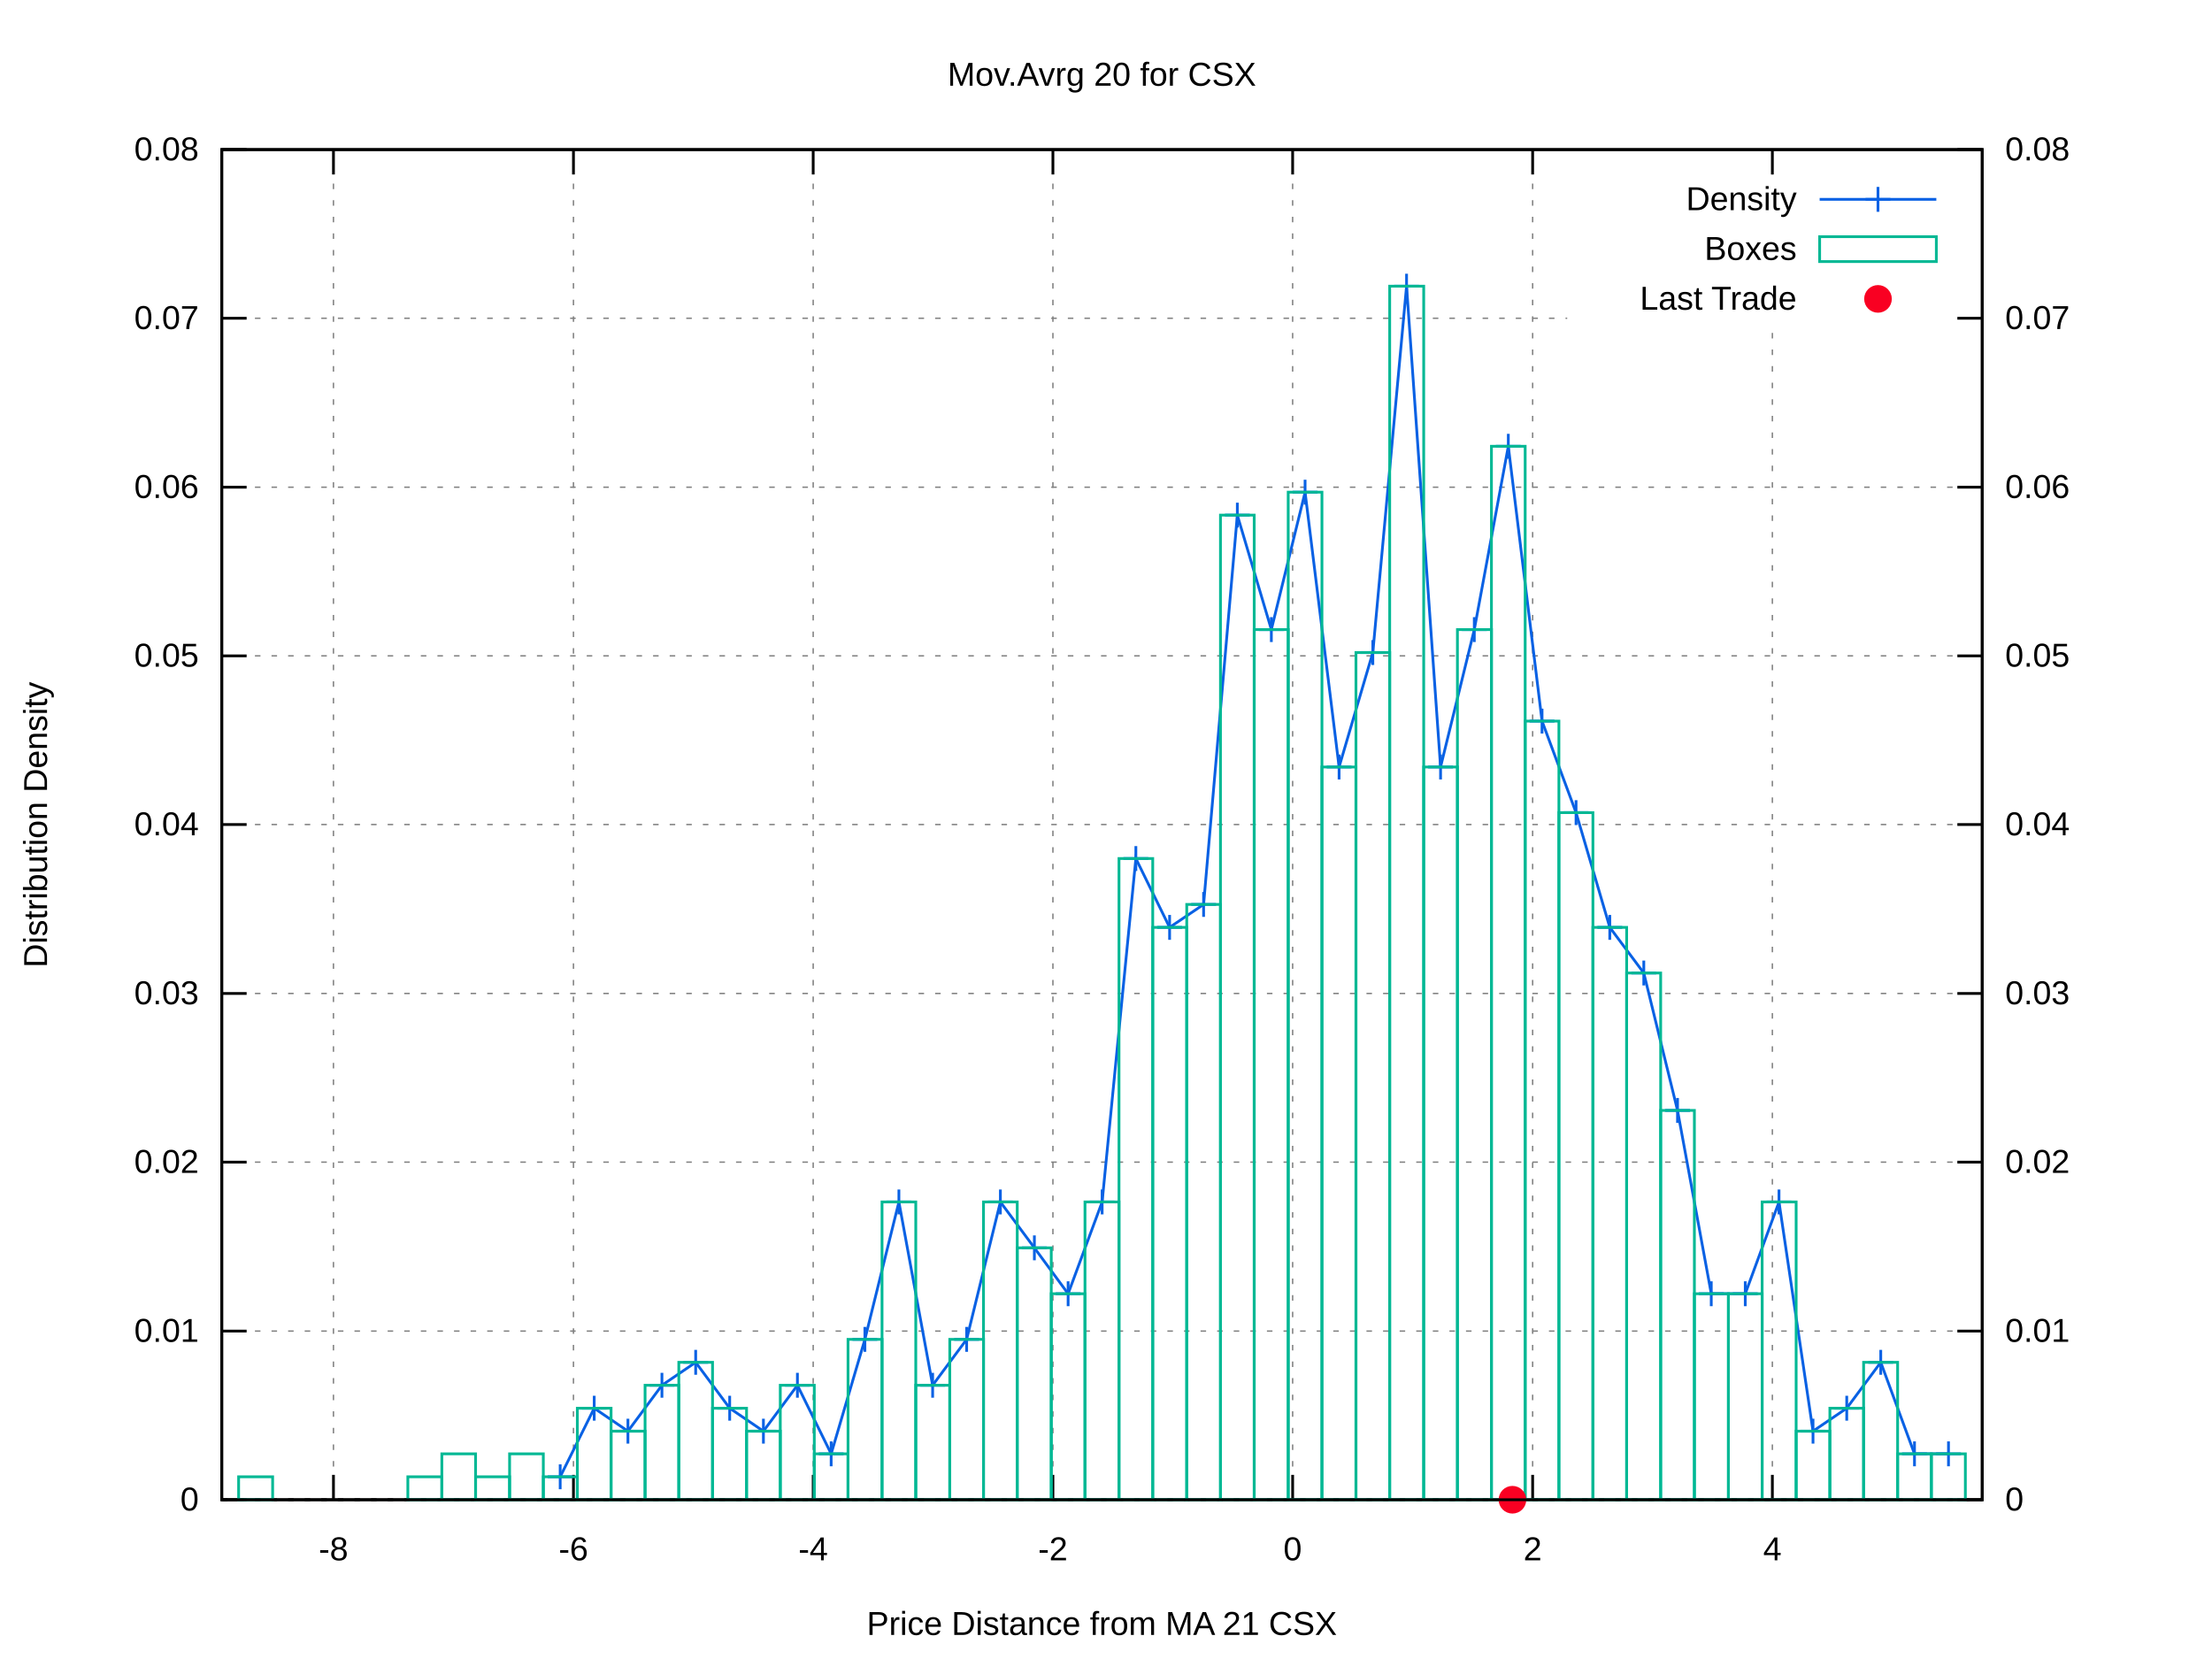
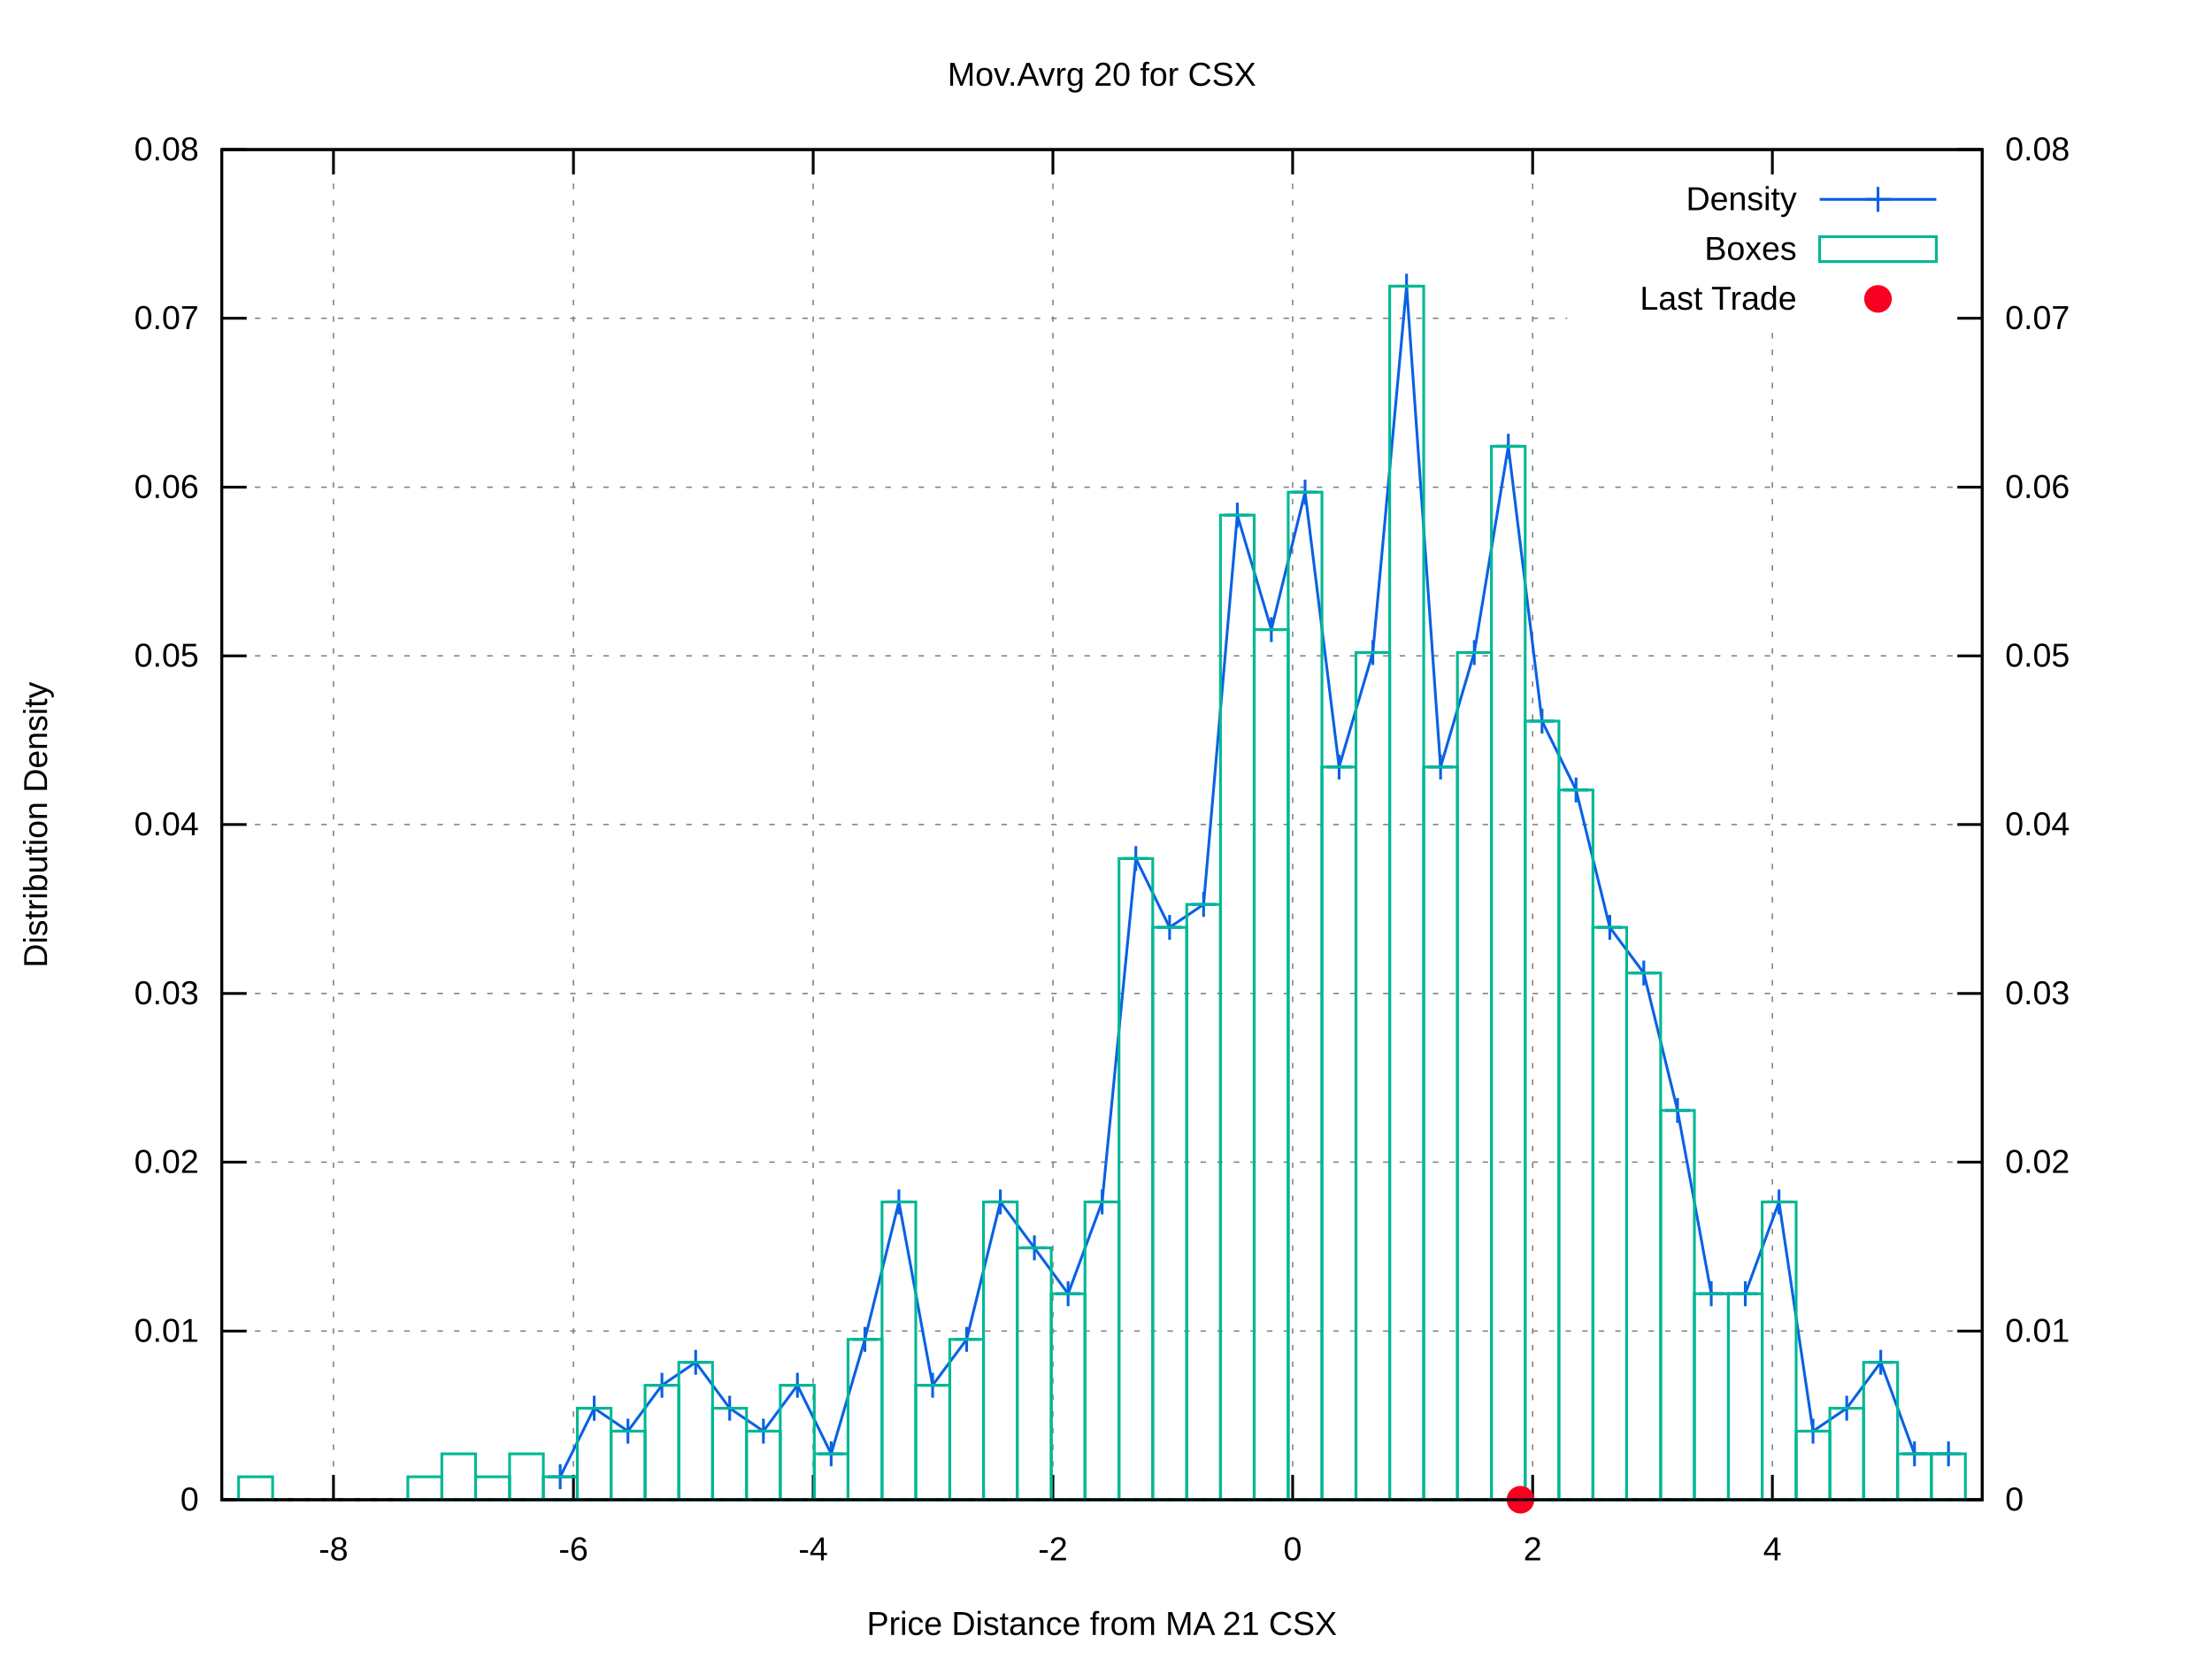
<svg xmlns="http://www.w3.org/2000/svg" xmlns:xlink="http://www.w3.org/1999/xlink" viewBox="0 0 800 600">
  <g id="gnuplot_canvas">
    <rect x="0" y="0" width="800" height="600" fill="#ffffff" />
    <defs>
      <circle id="gpDot" r="0.5" stroke-width="0.5" />
      <path id="gpPt0" stroke-width="0.222" stroke="currentColor" d="M-1,0 h2 M0,-1 v2" />
      <path id="gpPt1" stroke-width="0.222" stroke="currentColor" d="M-1,-1 L1,1 M1,-1 L-1,1" />
      <path id="gpPt2" stroke-width="0.222" stroke="currentColor" d="M-1,0 L1,0 M0,-1 L0,1 M-1,-1 L1,1 M-1,1 L1,-1" />
      <rect id="gpPt3" stroke-width="0.222" stroke="currentColor" x="-1" y="-1" width="2" height="2" />
      <rect id="gpPt4" stroke-width="0.222" stroke="currentColor" fill="currentColor" x="-1" y="-1" width="2" height="2" />
      <circle id="gpPt5" stroke-width="0.222" stroke="currentColor" cx="0" cy="0" r="1" />
      <use xlink:href="#gpPt5" id="gpPt6" fill="currentColor" stroke="none" />
      <path id="gpPt7" stroke-width="0.222" stroke="currentColor" d="M0,-1.33 L-1.33,0.67 L1.33,0.67 z" />
      <use xlink:href="#gpPt7" id="gpPt8" fill="currentColor" stroke="none" />
      <use xlink:href="#gpPt7" id="gpPt9" stroke="currentColor" transform="rotate(180)" />
      <use xlink:href="#gpPt9" id="gpPt10" fill="currentColor" stroke="none" />
      <use xlink:href="#gpPt3" id="gpPt11" stroke="currentColor" transform="rotate(45)" />
      <use xlink:href="#gpPt11" id="gpPt12" fill="currentColor" stroke="none" />
      <path id="gpPt13" stroke-width="0.222" stroke="currentColor" d="M0,1.330 L1.265,0.411 L0.782,-1.067 L-0.782,-1.076 L-1.265,0.411 z" />
      <use xlink:href="#gpPt13" id="gpPt14" fill="currentColor" stroke="none" />
      <filter id="textbox" filterUnits="objectBoundingBox" x="0" y="0" height="1" width="1">
        <feFlood flood-color="#FFFFFF" flood-opacity="1" result="bgnd" />
        <feComposite in="SourceGraphic" in2="bgnd" operator="atop" />
      </filter>
      <filter id="greybox" filterUnits="objectBoundingBox" x="0" y="0" height="1" width="1">
        <feFlood flood-color="lightgrey" flood-opacity="1" result="grey" />
        <feComposite in="SourceGraphic" in2="grey" operator="atop" />
      </filter>
    </defs>
    <g fill="none" color="#FFFFFF" stroke="black" stroke-width="1.00" stroke-linecap="butt" stroke-linejoin="miter">
</g>
    <g fill="none" color="black" stroke="currentColor" stroke-width="1.00" stroke-linecap="butt" stroke-linejoin="miter">
</g>
    <g fill="none" color="black" stroke="black" stroke-width="0.50" stroke-linecap="butt" stroke-linejoin="miter">
</g>
    <g fill="none" color="gray" stroke="currentColor" stroke-width="0.50" stroke-linecap="butt" stroke-linejoin="miter">
      <path stroke="gray" stroke-dasharray="2,4" class="gridline" d="M80.2,542.4 L716.9,542.4  " />
    </g>
    <g fill="none" color="gray" stroke="gray" stroke-width="1.00" stroke-linecap="butt" stroke-linejoin="miter">
</g>
    <g fill="none" color="black" stroke="currentColor" stroke-width="1.00" stroke-linecap="butt" stroke-linejoin="miter">
      <path stroke="black" d="M80.2,542.4 L89.2,542.4  " />
      <g transform="translate(71.9,546.3)" stroke="none" fill="black" font-family="arial" font-size="12.00" text-anchor="end">
        <text>
          <tspan font-family="arial"> 0</tspan>
        </text>
      </g>
    </g>
    <g fill="none" color="black" stroke="currentColor" stroke-width="1.00" stroke-linecap="butt" stroke-linejoin="miter">
</g>
    <g fill="none" color="black" stroke="black" stroke-width="0.50" stroke-linecap="butt" stroke-linejoin="miter">
</g>
    <g fill="none" color="gray" stroke="currentColor" stroke-width="0.50" stroke-linecap="butt" stroke-linejoin="miter">
      <path stroke="gray" stroke-dasharray="2,4" class="gridline" d="M80.2,481.4 L716.9,481.4  " />
    </g>
    <g fill="none" color="gray" stroke="gray" stroke-width="1.00" stroke-linecap="butt" stroke-linejoin="miter">
</g>
    <g fill="none" color="black" stroke="currentColor" stroke-width="1.00" stroke-linecap="butt" stroke-linejoin="miter">
      <path stroke="black" d="M80.2,481.4 L89.2,481.4  " />
      <g transform="translate(71.9,485.3)" stroke="none" fill="black" font-family="arial" font-size="12.00" text-anchor="end">
        <text>
          <tspan font-family="arial"> 0.01</tspan>
        </text>
      </g>
    </g>
    <g fill="none" color="black" stroke="currentColor" stroke-width="1.00" stroke-linecap="butt" stroke-linejoin="miter">
</g>
    <g fill="none" color="black" stroke="black" stroke-width="0.50" stroke-linecap="butt" stroke-linejoin="miter">
</g>
    <g fill="none" color="gray" stroke="currentColor" stroke-width="0.50" stroke-linecap="butt" stroke-linejoin="miter">
      <path stroke="gray" stroke-dasharray="2,4" class="gridline" d="M80.2,420.3 L716.9,420.3  " />
    </g>
    <g fill="none" color="gray" stroke="gray" stroke-width="1.00" stroke-linecap="butt" stroke-linejoin="miter">
</g>
    <g fill="none" color="black" stroke="currentColor" stroke-width="1.00" stroke-linecap="butt" stroke-linejoin="miter">
      <path stroke="black" d="M80.2,420.3 L89.2,420.3  " />
      <g transform="translate(71.9,424.2)" stroke="none" fill="black" font-family="arial" font-size="12.00" text-anchor="end">
        <text>
          <tspan font-family="arial"> 0.02</tspan>
        </text>
      </g>
    </g>
    <g fill="none" color="black" stroke="currentColor" stroke-width="1.00" stroke-linecap="butt" stroke-linejoin="miter">
</g>
    <g fill="none" color="black" stroke="black" stroke-width="0.50" stroke-linecap="butt" stroke-linejoin="miter">
</g>
    <g fill="none" color="gray" stroke="currentColor" stroke-width="0.50" stroke-linecap="butt" stroke-linejoin="miter">
      <path stroke="gray" stroke-dasharray="2,4" class="gridline" d="M80.2,359.3 L716.9,359.3  " />
    </g>
    <g fill="none" color="gray" stroke="gray" stroke-width="1.00" stroke-linecap="butt" stroke-linejoin="miter">
</g>
    <g fill="none" color="black" stroke="currentColor" stroke-width="1.00" stroke-linecap="butt" stroke-linejoin="miter">
      <path stroke="black" d="M80.2,359.3 L89.2,359.3  " />
      <g transform="translate(71.9,363.2)" stroke="none" fill="black" font-family="arial" font-size="12.00" text-anchor="end">
        <text>
          <tspan font-family="arial"> 0.03</tspan>
        </text>
      </g>
    </g>
    <g fill="none" color="black" stroke="currentColor" stroke-width="1.00" stroke-linecap="butt" stroke-linejoin="miter">
</g>
    <g fill="none" color="black" stroke="black" stroke-width="0.50" stroke-linecap="butt" stroke-linejoin="miter">
</g>
    <g fill="none" color="gray" stroke="currentColor" stroke-width="0.50" stroke-linecap="butt" stroke-linejoin="miter">
      <path stroke="gray" stroke-dasharray="2,4" class="gridline" d="M80.2,298.2 L716.9,298.2  " />
    </g>
    <g fill="none" color="gray" stroke="gray" stroke-width="1.00" stroke-linecap="butt" stroke-linejoin="miter">
</g>
    <g fill="none" color="black" stroke="currentColor" stroke-width="1.00" stroke-linecap="butt" stroke-linejoin="miter">
      <path stroke="black" d="M80.2,298.2 L89.2,298.2  " />
      <g transform="translate(71.9,302.1)" stroke="none" fill="black" font-family="arial" font-size="12.00" text-anchor="end">
        <text>
          <tspan font-family="arial"> 0.04</tspan>
        </text>
      </g>
    </g>
    <g fill="none" color="black" stroke="currentColor" stroke-width="1.00" stroke-linecap="butt" stroke-linejoin="miter">
</g>
    <g fill="none" color="black" stroke="black" stroke-width="0.50" stroke-linecap="butt" stroke-linejoin="miter">
</g>
    <g fill="none" color="gray" stroke="currentColor" stroke-width="0.50" stroke-linecap="butt" stroke-linejoin="miter">
      <path stroke="gray" stroke-dasharray="2,4" class="gridline" d="M80.2,237.2 L716.9,237.2  " />
    </g>
    <g fill="none" color="gray" stroke="gray" stroke-width="1.00" stroke-linecap="butt" stroke-linejoin="miter">
</g>
    <g fill="none" color="black" stroke="currentColor" stroke-width="1.00" stroke-linecap="butt" stroke-linejoin="miter">
      <path stroke="black" d="M80.2,237.2 L89.2,237.2  " />
      <g transform="translate(71.9,241.1)" stroke="none" fill="black" font-family="arial" font-size="12.00" text-anchor="end">
        <text>
          <tspan font-family="arial"> 0.05</tspan>
        </text>
      </g>
    </g>
    <g fill="none" color="black" stroke="currentColor" stroke-width="1.00" stroke-linecap="butt" stroke-linejoin="miter">
</g>
    <g fill="none" color="black" stroke="black" stroke-width="0.50" stroke-linecap="butt" stroke-linejoin="miter">
</g>
    <g fill="none" color="gray" stroke="currentColor" stroke-width="0.50" stroke-linecap="butt" stroke-linejoin="miter">
      <path stroke="gray" stroke-dasharray="2,4" class="gridline" d="M80.2,176.2 L716.9,176.2  " />
    </g>
    <g fill="none" color="gray" stroke="gray" stroke-width="1.00" stroke-linecap="butt" stroke-linejoin="miter">
</g>
    <g fill="none" color="black" stroke="currentColor" stroke-width="1.00" stroke-linecap="butt" stroke-linejoin="miter">
      <path stroke="black" d="M80.2,176.2 L89.2,176.2  " />
      <g transform="translate(71.9,180.1)" stroke="none" fill="black" font-family="arial" font-size="12.00" text-anchor="end">
        <text>
          <tspan font-family="arial"> 0.06</tspan>
        </text>
      </g>
    </g>
    <g fill="none" color="black" stroke="currentColor" stroke-width="1.00" stroke-linecap="butt" stroke-linejoin="miter">
</g>
    <g fill="none" color="black" stroke="black" stroke-width="0.50" stroke-linecap="butt" stroke-linejoin="miter">
</g>
    <g fill="none" color="gray" stroke="currentColor" stroke-width="0.50" stroke-linecap="butt" stroke-linejoin="miter">
      <path stroke="gray" stroke-dasharray="2,4" class="gridline" d="M80.2,115.1 L566.8,115.1 M708.6,115.1 L716.9,115.1  " />
    </g>
    <g fill="none" color="gray" stroke="gray" stroke-width="1.00" stroke-linecap="butt" stroke-linejoin="miter">
</g>
    <g fill="none" color="black" stroke="currentColor" stroke-width="1.00" stroke-linecap="butt" stroke-linejoin="miter">
      <path stroke="black" d="M80.2,115.1 L89.2,115.1  " />
      <g transform="translate(71.9,119.0)" stroke="none" fill="black" font-family="arial" font-size="12.00" text-anchor="end">
        <text>
          <tspan font-family="arial"> 0.07</tspan>
        </text>
      </g>
    </g>
    <g fill="none" color="black" stroke="currentColor" stroke-width="1.00" stroke-linecap="butt" stroke-linejoin="miter">
</g>
    <g fill="none" color="black" stroke="black" stroke-width="0.50" stroke-linecap="butt" stroke-linejoin="miter">
</g>
    <g fill="none" color="gray" stroke="currentColor" stroke-width="0.50" stroke-linecap="butt" stroke-linejoin="miter">
      <path stroke="gray" stroke-dasharray="2,4" class="gridline" d="M80.2,54.1 L716.9,54.1  " />
    </g>
    <g fill="none" color="gray" stroke="gray" stroke-width="1.00" stroke-linecap="butt" stroke-linejoin="miter">
</g>
    <g fill="none" color="black" stroke="currentColor" stroke-width="1.00" stroke-linecap="butt" stroke-linejoin="miter">
      <path stroke="black" d="M80.2,54.1 L89.2,54.1  " />
      <g transform="translate(71.9,58.0)" stroke="none" fill="black" font-family="arial" font-size="12.00" text-anchor="end">
        <text>
          <tspan font-family="arial"> 0.08</tspan>
        </text>
      </g>
    </g>
    <g fill="none" color="black" stroke="currentColor" stroke-width="1.00" stroke-linecap="butt" stroke-linejoin="miter">
</g>
    <g fill="none" color="black" stroke="black" stroke-width="0.50" stroke-linecap="butt" stroke-linejoin="miter">
</g>
    <g fill="none" color="gray" stroke="currentColor" stroke-width="0.50" stroke-linecap="butt" stroke-linejoin="miter">
      <path stroke="gray" stroke-dasharray="2,4" class="gridline" d="M120.6,542.4 L120.6,54.1  " />
    </g>
    <g fill="none" color="gray" stroke="gray" stroke-width="1.00" stroke-linecap="butt" stroke-linejoin="miter">
</g>
    <g fill="none" color="black" stroke="currentColor" stroke-width="1.00" stroke-linecap="butt" stroke-linejoin="miter">
      <path stroke="black" d="M120.6,542.4 L120.6,533.4 M120.6,54.1 L120.6,63.1  " />
      <g transform="translate(120.6,564.3)" stroke="none" fill="black" font-family="arial" font-size="12.00" text-anchor="middle">
        <text>
          <tspan font-family="arial">-8</tspan>
        </text>
      </g>
    </g>
    <g fill="none" color="black" stroke="currentColor" stroke-width="1.00" stroke-linecap="butt" stroke-linejoin="miter">
</g>
    <g fill="none" color="black" stroke="black" stroke-width="0.50" stroke-linecap="butt" stroke-linejoin="miter">
</g>
    <g fill="none" color="gray" stroke="currentColor" stroke-width="0.50" stroke-linecap="butt" stroke-linejoin="miter">
      <path stroke="gray" stroke-dasharray="2,4" class="gridline" d="M207.4,542.4 L207.4,54.1  " />
    </g>
    <g fill="none" color="gray" stroke="gray" stroke-width="1.00" stroke-linecap="butt" stroke-linejoin="miter">
</g>
    <g fill="none" color="black" stroke="currentColor" stroke-width="1.00" stroke-linecap="butt" stroke-linejoin="miter">
      <path stroke="black" d="M207.4,542.4 L207.4,533.4 M207.4,54.1 L207.4,63.1  " />
      <g transform="translate(207.4,564.3)" stroke="none" fill="black" font-family="arial" font-size="12.00" text-anchor="middle">
        <text>
          <tspan font-family="arial">-6</tspan>
        </text>
      </g>
    </g>
    <g fill="none" color="black" stroke="currentColor" stroke-width="1.00" stroke-linecap="butt" stroke-linejoin="miter">
</g>
    <g fill="none" color="black" stroke="black" stroke-width="0.50" stroke-linecap="butt" stroke-linejoin="miter">
</g>
    <g fill="none" color="gray" stroke="currentColor" stroke-width="0.50" stroke-linecap="butt" stroke-linejoin="miter">
      <path stroke="gray" stroke-dasharray="2,4" class="gridline" d="M294.1,542.4 L294.1,54.1  " />
    </g>
    <g fill="none" color="gray" stroke="gray" stroke-width="1.00" stroke-linecap="butt" stroke-linejoin="miter">
</g>
    <g fill="none" color="black" stroke="currentColor" stroke-width="1.00" stroke-linecap="butt" stroke-linejoin="miter">
      <path stroke="black" d="M294.1,542.4 L294.1,533.4 M294.1,54.1 L294.1,63.1  " />
      <g transform="translate(294.1,564.3)" stroke="none" fill="black" font-family="arial" font-size="12.00" text-anchor="middle">
        <text>
          <tspan font-family="arial">-4</tspan>
        </text>
      </g>
    </g>
    <g fill="none" color="black" stroke="currentColor" stroke-width="1.00" stroke-linecap="butt" stroke-linejoin="miter">
</g>
    <g fill="none" color="black" stroke="black" stroke-width="0.50" stroke-linecap="butt" stroke-linejoin="miter">
</g>
    <g fill="none" color="gray" stroke="currentColor" stroke-width="0.50" stroke-linecap="butt" stroke-linejoin="miter">
      <path stroke="gray" stroke-dasharray="2,4" class="gridline" d="M380.8,542.4 L380.8,54.1  " />
    </g>
    <g fill="none" color="gray" stroke="gray" stroke-width="1.00" stroke-linecap="butt" stroke-linejoin="miter">
</g>
    <g fill="none" color="black" stroke="currentColor" stroke-width="1.00" stroke-linecap="butt" stroke-linejoin="miter">
      <path stroke="black" d="M380.8,542.4 L380.8,533.4 M380.8,54.1 L380.8,63.1  " />
      <g transform="translate(380.8,564.3)" stroke="none" fill="black" font-family="arial" font-size="12.00" text-anchor="middle">
        <text>
          <tspan font-family="arial">-2</tspan>
        </text>
      </g>
    </g>
    <g fill="none" color="black" stroke="currentColor" stroke-width="1.00" stroke-linecap="butt" stroke-linejoin="miter">
</g>
    <g fill="none" color="black" stroke="black" stroke-width="0.50" stroke-linecap="butt" stroke-linejoin="miter">
</g>
    <g fill="none" color="gray" stroke="currentColor" stroke-width="0.50" stroke-linecap="butt" stroke-linejoin="miter">
      <path stroke="gray" stroke-dasharray="2,4" class="gridline" d="M467.5,542.4 L467.5,54.1  " />
    </g>
    <g fill="none" color="gray" stroke="gray" stroke-width="1.00" stroke-linecap="butt" stroke-linejoin="miter">
</g>
    <g fill="none" color="black" stroke="currentColor" stroke-width="1.00" stroke-linecap="butt" stroke-linejoin="miter">
      <path stroke="black" d="M467.5,542.4 L467.5,533.4 M467.5,54.1 L467.5,63.1  " />
      <g transform="translate(467.5,564.3)" stroke="none" fill="black" font-family="arial" font-size="12.00" text-anchor="middle">
        <text>
          <tspan font-family="arial"> 0</tspan>
        </text>
      </g>
    </g>
    <g fill="none" color="black" stroke="currentColor" stroke-width="1.00" stroke-linecap="butt" stroke-linejoin="miter">
</g>
    <g fill="none" color="black" stroke="black" stroke-width="0.50" stroke-linecap="butt" stroke-linejoin="miter">
</g>
    <g fill="none" color="gray" stroke="currentColor" stroke-width="0.50" stroke-linecap="butt" stroke-linejoin="miter">
      <path stroke="gray" stroke-dasharray="2,4" class="gridline" d="M554.3,542.4 L554.3,54.1  " />
    </g>
    <g fill="none" color="gray" stroke="gray" stroke-width="1.00" stroke-linecap="butt" stroke-linejoin="miter">
</g>
    <g fill="none" color="black" stroke="currentColor" stroke-width="1.00" stroke-linecap="butt" stroke-linejoin="miter">
      <path stroke="black" d="M554.3,542.4 L554.3,533.4 M554.3,54.1 L554.3,63.1  " />
      <g transform="translate(554.3,564.3)" stroke="none" fill="black" font-family="arial" font-size="12.00" text-anchor="middle">
        <text>
          <tspan font-family="arial"> 2</tspan>
        </text>
      </g>
    </g>
    <g fill="none" color="black" stroke="currentColor" stroke-width="1.00" stroke-linecap="butt" stroke-linejoin="miter">
</g>
    <g fill="none" color="black" stroke="black" stroke-width="0.50" stroke-linecap="butt" stroke-linejoin="miter">
</g>
    <g fill="none" color="gray" stroke="currentColor" stroke-width="0.50" stroke-linecap="butt" stroke-linejoin="miter">
      <path stroke="gray" stroke-dasharray="2,4" class="gridline" d="M641.0,542.4 L641.0,117.1 M641.0,63.1 L641.0,54.1  " />
    </g>
    <g fill="none" color="gray" stroke="gray" stroke-width="1.00" stroke-linecap="butt" stroke-linejoin="miter">
</g>
    <g fill="none" color="black" stroke="currentColor" stroke-width="1.00" stroke-linecap="butt" stroke-linejoin="miter">
      <path stroke="black" d="M641.0,542.4 L641.0,533.4 M641.0,54.1 L641.0,63.1  " />
      <g transform="translate(641.0,564.3)" stroke="none" fill="black" font-family="arial" font-size="12.00" text-anchor="middle">
        <text>
          <tspan font-family="arial"> 4</tspan>
        </text>
      </g>
    </g>
    <g fill="none" color="black" stroke="currentColor" stroke-width="1.00" stroke-linecap="butt" stroke-linejoin="miter">
      <path stroke="black" d="M716.9,542.4 L707.9,542.4  " />
      <g transform="translate(725.2,546.3)" stroke="none" fill="black" font-family="arial" font-size="12.00" text-anchor="start">
        <text>
          <tspan font-family="arial"> 0</tspan>
        </text>
      </g>
    </g>
    <g fill="none" color="black" stroke="currentColor" stroke-width="1.00" stroke-linecap="butt" stroke-linejoin="miter">
      <path stroke="black" d="M716.9,481.4 L707.9,481.4  " />
      <g transform="translate(725.2,485.3)" stroke="none" fill="black" font-family="arial" font-size="12.00" text-anchor="start">
        <text>
          <tspan font-family="arial"> 0.01</tspan>
        </text>
      </g>
    </g>
    <g fill="none" color="black" stroke="currentColor" stroke-width="1.00" stroke-linecap="butt" stroke-linejoin="miter">
      <path stroke="black" d="M716.9,420.3 L707.9,420.3  " />
      <g transform="translate(725.2,424.2)" stroke="none" fill="black" font-family="arial" font-size="12.00" text-anchor="start">
        <text>
          <tspan font-family="arial"> 0.02</tspan>
        </text>
      </g>
    </g>
    <g fill="none" color="black" stroke="currentColor" stroke-width="1.00" stroke-linecap="butt" stroke-linejoin="miter">
      <path stroke="black" d="M716.9,359.3 L707.9,359.3  " />
      <g transform="translate(725.2,363.2)" stroke="none" fill="black" font-family="arial" font-size="12.00" text-anchor="start">
        <text>
          <tspan font-family="arial"> 0.03</tspan>
        </text>
      </g>
    </g>
    <g fill="none" color="black" stroke="currentColor" stroke-width="1.00" stroke-linecap="butt" stroke-linejoin="miter">
      <path stroke="black" d="M716.9,298.2 L707.9,298.2  " />
      <g transform="translate(725.2,302.1)" stroke="none" fill="black" font-family="arial" font-size="12.00" text-anchor="start">
        <text>
          <tspan font-family="arial"> 0.04</tspan>
        </text>
      </g>
    </g>
    <g fill="none" color="black" stroke="currentColor" stroke-width="1.00" stroke-linecap="butt" stroke-linejoin="miter">
      <path stroke="black" d="M716.9,237.2 L707.9,237.2  " />
      <g transform="translate(725.2,241.1)" stroke="none" fill="black" font-family="arial" font-size="12.00" text-anchor="start">
        <text>
          <tspan font-family="arial"> 0.05</tspan>
        </text>
      </g>
    </g>
    <g fill="none" color="black" stroke="currentColor" stroke-width="1.00" stroke-linecap="butt" stroke-linejoin="miter">
      <path stroke="black" d="M716.9,176.2 L707.9,176.2  " />
      <g transform="translate(725.2,180.1)" stroke="none" fill="black" font-family="arial" font-size="12.00" text-anchor="start">
        <text>
          <tspan font-family="arial"> 0.06</tspan>
        </text>
      </g>
    </g>
    <g fill="none" color="black" stroke="currentColor" stroke-width="1.00" stroke-linecap="butt" stroke-linejoin="miter">
      <path stroke="black" d="M716.9,115.1 L707.9,115.1  " />
      <g transform="translate(725.2,119.0)" stroke="none" fill="black" font-family="arial" font-size="12.00" text-anchor="start">
        <text>
          <tspan font-family="arial"> 0.07</tspan>
        </text>
      </g>
    </g>
    <g fill="none" color="black" stroke="currentColor" stroke-width="1.00" stroke-linecap="butt" stroke-linejoin="miter">
      <path stroke="black" d="M716.9,54.1 L707.9,54.1  " />
      <g transform="translate(725.2,58.0)" stroke="none" fill="black" font-family="arial" font-size="12.00" text-anchor="start">
        <text>
          <tspan font-family="arial"> 0.08</tspan>
        </text>
      </g>
    </g>
    <g fill="none" color="black" stroke="currentColor" stroke-width="1.00" stroke-linecap="butt" stroke-linejoin="miter">
</g>
    <g fill="none" color="gray" stroke="currentColor" stroke-width="1.00" stroke-linecap="butt" stroke-linejoin="miter">
      <path stroke="black" stroke-dasharray="2,4" d="M80.2,542.4 L716.9,542.4  " />
    </g>
    <g fill="none" color="black" stroke="currentColor" stroke-width="1.00" stroke-linecap="butt" stroke-linejoin="miter">
      <path stroke="black" d="M80.2,54.1 L80.2,542.4 L716.9,542.4 L716.9,54.1 L80.2,54.1 Z  " />
    </g>
    <g fill="none" color="black" stroke="currentColor" stroke-width="1.00" stroke-linecap="butt" stroke-linejoin="miter">
      <g transform="translate(17.0,298.3) rotate(270)" stroke="none" fill="black" font-family="arial" font-size="12.00" text-anchor="middle">
        <text>
          <tspan font-family="arial">Distribution Density</tspan>
        </text>
      </g>
    </g>
    <g fill="none" color="black" stroke="currentColor" stroke-width="1.00" stroke-linecap="butt" stroke-linejoin="miter">
      <g transform="translate(398.5,591.3)" stroke="none" fill="black" font-family="arial" font-size="12.00" text-anchor="middle">
        <text>
          <tspan font-family="arial">Price Distance from MA 21 CSX</tspan>
        </text>
      </g>
    </g>
    <g fill="none" color="black" stroke="currentColor" stroke-width="1.00" stroke-linecap="butt" stroke-linejoin="miter">
      <g transform="translate(398.5,31.0)" stroke="none" fill="black" font-family="arial" font-size="12.00" text-anchor="middle">
        <text>
          <tspan font-family="arial">Mov.Avrg 20 for CSX </tspan>
        </text>
      </g>
    </g>
    <g id="gnuplot_plot_1">
      <g fill="none" color="black" stroke="currentColor" stroke-width="1.00" stroke-linecap="butt" stroke-linejoin="miter">
        <g transform="translate(649.8,76.0)" stroke="none" fill="black" font-family="arial" font-size="12.00" text-anchor="end">
          <text>
            <tspan font-family="arial">Density</tspan>
          </text>
        </g>
      </g>
      <g fill="none" color="black" stroke="currentColor" stroke-width="1.00" stroke-linecap="butt" stroke-linejoin="miter">
-         <path stroke="rgb(  9,  97, 228)" d="M658.1,72.1 L700.3,72.1 M202.6,534.1 L214.9,509.3 L227.1,517.6 L239.4,501.0 L251.6,492.7 L263.9,509.3   L276.1,517.6 L288.4,501.0 L300.6,525.8 L312.8,484.4 L325.1,434.7 L337.3,501.0 L349.6,484.4 L361.8,434.7   L374.1,451.3 L386.3,467.9 L398.6,434.7 L410.8,310.5 L423.0,335.4 L435.3,327.1 L447.5,186.3 L459.8,227.7   L472.0,178.0 L484.3,277.4 L496.5,236.0 L508.7,103.5 L521.0,277.4 L533.2,227.7 L545.5,161.4 L557.7,260.8   L570.0,293.9 L582.2,335.4 L594.5,351.9 L606.7,401.6 L618.9,467.9 L631.2,467.9 L643.4,434.7 L655.7,517.6   L667.9,509.3 L680.2,492.7 L692.4,525.8 L704.7,525.8  " />
+         <path stroke="rgb(  9,  97, 228)" d="M658.1,72.1 L700.3,72.1 M202.6,534.1 L214.9,509.3 L227.1,517.6 L239.4,501.0 L251.6,492.7 L263.9,509.3   L276.1,517.6 L288.4,501.0 L300.6,525.8 L312.8,484.4 L325.1,434.7 L337.3,501.0 L349.6,484.4 L361.8,434.7   L374.1,451.3 L386.3,467.9 L398.6,434.7 L410.8,310.5 L423.0,335.4 L435.3,327.1 L447.5,186.3 L459.8,227.7   L472.0,178.0 L484.3,277.4 L496.5,236.0 L508.7,103.5 L521.0,277.4 L533.2,236.0 L545.5,161.4 L557.7,260.8   L570.0,285.7 L582.2,335.4 L594.5,351.9 L606.7,401.6 L618.9,467.9 L631.2,467.9 L643.4,434.7 L655.7,517.6   L667.9,509.3 L680.2,492.7 L692.4,525.8 L704.7,525.8  " />
        <use xlink:href="#gpPt0" transform="translate(202.6,534.1) scale(4.50)" color="rgb(  9,  97, 228)" />
        <use xlink:href="#gpPt0" transform="translate(214.9,509.3) scale(4.50)" color="rgb(  9,  97, 228)" />
        <use xlink:href="#gpPt0" transform="translate(227.1,517.6) scale(4.50)" color="rgb(  9,  97, 228)" />
        <use xlink:href="#gpPt0" transform="translate(239.4,501.0) scale(4.50)" color="rgb(  9,  97, 228)" />
        <use xlink:href="#gpPt0" transform="translate(251.6,492.7) scale(4.50)" color="rgb(  9,  97, 228)" />
        <use xlink:href="#gpPt0" transform="translate(263.9,509.3) scale(4.50)" color="rgb(  9,  97, 228)" />
        <use xlink:href="#gpPt0" transform="translate(276.1,517.6) scale(4.50)" color="rgb(  9,  97, 228)" />
        <use xlink:href="#gpPt0" transform="translate(288.4,501.0) scale(4.50)" color="rgb(  9,  97, 228)" />
        <use xlink:href="#gpPt0" transform="translate(300.6,525.8) scale(4.50)" color="rgb(  9,  97, 228)" />
        <use xlink:href="#gpPt0" transform="translate(312.8,484.4) scale(4.50)" color="rgb(  9,  97, 228)" />
        <use xlink:href="#gpPt0" transform="translate(325.1,434.7) scale(4.50)" color="rgb(  9,  97, 228)" />
        <use xlink:href="#gpPt0" transform="translate(337.3,501.0) scale(4.50)" color="rgb(  9,  97, 228)" />
        <use xlink:href="#gpPt0" transform="translate(349.6,484.4) scale(4.50)" color="rgb(  9,  97, 228)" />
        <use xlink:href="#gpPt0" transform="translate(361.8,434.7) scale(4.50)" color="rgb(  9,  97, 228)" />
        <use xlink:href="#gpPt0" transform="translate(374.1,451.3) scale(4.50)" color="rgb(  9,  97, 228)" />
        <use xlink:href="#gpPt0" transform="translate(386.3,467.9) scale(4.50)" color="rgb(  9,  97, 228)" />
        <use xlink:href="#gpPt0" transform="translate(398.6,434.7) scale(4.50)" color="rgb(  9,  97, 228)" />
        <use xlink:href="#gpPt0" transform="translate(410.8,310.5) scale(4.50)" color="rgb(  9,  97, 228)" />
        <use xlink:href="#gpPt0" transform="translate(423.0,335.4) scale(4.50)" color="rgb(  9,  97, 228)" />
        <use xlink:href="#gpPt0" transform="translate(435.3,327.1) scale(4.50)" color="rgb(  9,  97, 228)" />
        <use xlink:href="#gpPt0" transform="translate(447.5,186.3) scale(4.50)" color="rgb(  9,  97, 228)" />
        <use xlink:href="#gpPt0" transform="translate(459.8,227.7) scale(4.50)" color="rgb(  9,  97, 228)" />
        <use xlink:href="#gpPt0" transform="translate(472.0,178.0) scale(4.50)" color="rgb(  9,  97, 228)" />
        <use xlink:href="#gpPt0" transform="translate(484.3,277.4) scale(4.50)" color="rgb(  9,  97, 228)" />
        <use xlink:href="#gpPt0" transform="translate(496.5,236.0) scale(4.50)" color="rgb(  9,  97, 228)" />
        <use xlink:href="#gpPt0" transform="translate(508.7,103.5) scale(4.50)" color="rgb(  9,  97, 228)" />
        <use xlink:href="#gpPt0" transform="translate(521.0,277.4) scale(4.50)" color="rgb(  9,  97, 228)" />
-         <use xlink:href="#gpPt0" transform="translate(533.2,227.7) scale(4.50)" color="rgb(  9,  97, 228)" />
+         <use xlink:href="#gpPt0" transform="translate(533.2,236.0) scale(4.50)" color="rgb(  9,  97, 228)" />
        <use xlink:href="#gpPt0" transform="translate(545.5,161.4) scale(4.50)" color="rgb(  9,  97, 228)" />
        <use xlink:href="#gpPt0" transform="translate(557.7,260.8) scale(4.50)" color="rgb(  9,  97, 228)" />
-         <use xlink:href="#gpPt0" transform="translate(570.0,293.9) scale(4.50)" color="rgb(  9,  97, 228)" />
+         <use xlink:href="#gpPt0" transform="translate(570.0,285.7) scale(4.50)" color="rgb(  9,  97, 228)" />
        <use xlink:href="#gpPt0" transform="translate(582.2,335.4) scale(4.50)" color="rgb(  9,  97, 228)" />
        <use xlink:href="#gpPt0" transform="translate(594.5,351.9) scale(4.50)" color="rgb(  9,  97, 228)" />
        <use xlink:href="#gpPt0" transform="translate(606.7,401.6) scale(4.50)" color="rgb(  9,  97, 228)" />
        <use xlink:href="#gpPt0" transform="translate(618.9,467.9) scale(4.50)" color="rgb(  9,  97, 228)" />
        <use xlink:href="#gpPt0" transform="translate(631.2,467.9) scale(4.50)" color="rgb(  9,  97, 228)" />
        <use xlink:href="#gpPt0" transform="translate(643.4,434.7) scale(4.50)" color="rgb(  9,  97, 228)" />
        <use xlink:href="#gpPt0" transform="translate(655.7,517.6) scale(4.50)" color="rgb(  9,  97, 228)" />
        <use xlink:href="#gpPt0" transform="translate(667.9,509.3) scale(4.50)" color="rgb(  9,  97, 228)" />
        <use xlink:href="#gpPt0" transform="translate(680.2,492.7) scale(4.50)" color="rgb(  9,  97, 228)" />
        <use xlink:href="#gpPt0" transform="translate(692.4,525.8) scale(4.50)" color="rgb(  9,  97, 228)" />
        <use xlink:href="#gpPt0" transform="translate(704.7,525.8) scale(4.50)" color="rgb(  9,  97, 228)" />
        <use xlink:href="#gpPt0" transform="translate(679.2,72.1) scale(4.50)" color="rgb(  9,  97, 228)" />
      </g>
    </g>
    <g id="gnuplot_plot_2">
      <g fill="none" color="black" stroke="currentColor" stroke-width="1.00" stroke-linecap="butt" stroke-linejoin="miter">
        <g transform="translate(649.8,94.0)" stroke="none" fill="black" font-family="arial" font-size="12.00" text-anchor="end">
          <text>
            <tspan font-family="arial">Boxes</tspan>
          </text>
        </g>
      </g>
      <g fill="none" color="black" stroke="currentColor" stroke-width="1.00" stroke-linecap="butt" stroke-linejoin="miter">
        <path stroke="rgb(  0, 184, 148)" d="M658.1,94.6 L700.3,94.6 L700.3,85.6 L658.1,85.6 L658.1,94.6 Z  " />
        <path stroke="rgb(  0, 184, 148)" d="M86.3,542.4 L86.3,534.1 L98.6,534.1 L98.6,542.4 L86.3,542.4 Z  " />
        <path stroke="rgb(  0, 184, 148)" d="M147.5,542.4 L147.5,534.1 L159.8,534.1 L159.8,542.4 L147.5,542.4 Z  " />
        <path stroke="rgb(  0, 184, 148)" d="M159.8,542.4 L159.8,525.8 L172.0,525.8 L172.0,542.4 L159.8,542.4 Z  " />
        <path stroke="rgb(  0, 184, 148)" d="M172.0,542.4 L172.0,534.1 L184.3,534.1 L184.3,542.4 L172.0,542.4 Z  " />
        <path stroke="rgb(  0, 184, 148)" d="M184.3,542.4 L184.3,525.8 L196.5,525.8 L196.5,542.4 L184.3,542.4 Z  " />
        <path stroke="rgb(  0, 184, 148)" d="M196.5,542.4 L196.5,534.1 L208.8,534.1 L208.8,542.4 L196.5,542.4 Z  " />
        <path stroke="rgb(  0, 184, 148)" d="M208.8,542.4 L208.8,509.3 L221.0,509.3 L221.0,542.4 L208.8,542.4 Z  " />
        <path stroke="rgb(  0, 184, 148)" d="M221.0,542.4 L221.0,517.6 L233.3,517.6 L233.3,542.4 L221.0,542.4 Z  " />
        <path stroke="rgb(  0, 184, 148)" d="M233.3,542.4 L233.3,501.0 L245.5,501.0 L245.5,542.4 L233.3,542.4 Z  " />
        <path stroke="rgb(  0, 184, 148)" d="M245.5,542.4 L245.5,492.7 L257.7,492.7 L257.7,542.4 L245.5,542.4 Z  " />
        <path stroke="rgb(  0, 184, 148)" d="M257.7,542.4 L257.7,509.3 L270.0,509.3 L270.0,542.4 L257.7,542.4 Z  " />
        <path stroke="rgb(  0, 184, 148)" d="M270.0,542.4 L270.0,517.6 L282.2,517.6 L282.2,542.4 L270.0,542.4 Z  " />
        <path stroke="rgb(  0, 184, 148)" d="M282.2,542.4 L282.2,501.0 L294.5,501.0 L294.5,542.4 L282.2,542.4 Z  " />
        <path stroke="rgb(  0, 184, 148)" d="M294.5,542.4 L294.5,525.8 L306.7,525.8 L306.7,542.4 L294.5,542.4 Z  " />
        <path stroke="rgb(  0, 184, 148)" d="M306.7,542.4 L306.7,484.4 L319.0,484.4 L319.0,542.4 L306.7,542.4 Z  " />
        <path stroke="rgb(  0, 184, 148)" d="M319.0,542.4 L319.0,434.7 L331.2,434.7 L331.2,542.4 L319.0,542.4 Z  " />
        <path stroke="rgb(  0, 184, 148)" d="M331.2,542.4 L331.2,501.0 L343.5,501.0 L343.5,542.4 L331.2,542.4 Z  " />
        <path stroke="rgb(  0, 184, 148)" d="M343.5,542.4 L343.5,484.4 L355.7,484.4 L355.7,542.4 L343.5,542.4 Z  " />
        <path stroke="rgb(  0, 184, 148)" d="M355.7,542.4 L355.7,434.7 L367.9,434.7 L367.9,542.4 L355.7,542.4 Z  " />
        <path stroke="rgb(  0, 184, 148)" d="M367.9,542.4 L367.9,451.3 L380.2,451.3 L380.2,542.4 L367.9,542.4 Z  " />
        <path stroke="rgb(  0, 184, 148)" d="M380.2,542.4 L380.2,467.9 L392.4,467.9 L392.4,542.4 L380.2,542.4 Z  " />
        <path stroke="rgb(  0, 184, 148)" d="M392.4,542.4 L392.4,434.7 L404.7,434.7 L404.7,542.4 L392.4,542.4 Z  " />
        <path stroke="rgb(  0, 184, 148)" d="M404.7,542.4 L404.7,310.5 L416.9,310.5 L416.9,542.4 L404.7,542.4 Z  " />
        <path stroke="rgb(  0, 184, 148)" d="M416.9,542.4 L416.9,335.4 L429.2,335.4 L429.2,542.4 L416.9,542.4 Z  " />
        <path stroke="rgb(  0, 184, 148)" d="M429.2,542.4 L429.2,327.1 L441.4,327.1 L441.4,542.4 L429.2,542.4 Z  " />
        <path stroke="rgb(  0, 184, 148)" d="M441.4,542.4 L441.4,186.3 L453.6,186.3 L453.6,542.4 L441.4,542.4 Z  " />
        <path stroke="rgb(  0, 184, 148)" d="M453.6,542.4 L453.6,227.7 L465.9,227.7 L465.9,542.4 L453.6,542.4 Z  " />
        <path stroke="rgb(  0, 184, 148)" d="M465.9,542.4 L465.9,178.0 L478.1,178.0 L478.1,542.4 L465.9,542.4 Z  " />
        <path stroke="rgb(  0, 184, 148)" d="M478.1,542.4 L478.1,277.4 L490.4,277.4 L490.4,542.4 L478.1,542.4 Z  " />
        <path stroke="rgb(  0, 184, 148)" d="M490.4,542.4 L490.4,236.0 L502.6,236.0 L502.6,542.4 L490.4,542.4 Z  " />
        <path stroke="rgb(  0, 184, 148)" d="M502.6,542.4 L502.6,103.5 L514.9,103.5 L514.9,542.4 L502.6,542.4 Z  " />
        <path stroke="rgb(  0, 184, 148)" d="M514.9,542.4 L514.9,277.4 L527.1,277.4 L527.1,542.4 L514.9,542.4 Z  " />
-         <path stroke="rgb(  0, 184, 148)" d="M527.1,542.4 L527.1,227.7 L539.4,227.7 L539.4,542.4 L527.1,542.4 Z  " />
+         <path stroke="rgb(  0, 184, 148)" d="M527.1,542.4 L527.1,236.0 L539.4,236.0 L539.4,542.4 L527.1,542.4 Z  " />
        <path stroke="rgb(  0, 184, 148)" d="M539.4,542.4 L539.4,161.4 L551.6,161.4 L551.6,542.4 L539.4,542.4 Z  " />
        <path stroke="rgb(  0, 184, 148)" d="M551.6,542.4 L551.6,260.8 L563.8,260.8 L563.8,542.4 L551.6,542.4 Z  " />
-         <path stroke="rgb(  0, 184, 148)" d="M563.8,542.4 L563.8,293.9 L576.1,293.9 L576.1,542.4 L563.8,542.4 Z  " />
+         <path stroke="rgb(  0, 184, 148)" d="M563.8,542.4 L563.8,285.7 L576.1,285.7 L576.1,542.4 L563.8,542.4 Z  " />
        <path stroke="rgb(  0, 184, 148)" d="M576.1,542.4 L576.1,335.4 L588.3,335.4 L588.3,542.4 L576.1,542.4 Z  " />
        <path stroke="rgb(  0, 184, 148)" d="M588.3,542.4 L588.3,351.9 L600.6,351.9 L600.6,542.4 L588.3,542.4 Z  " />
        <path stroke="rgb(  0, 184, 148)" d="M600.6,542.4 L600.6,401.6 L612.8,401.6 L612.8,542.4 L600.6,542.4 Z  " />
        <path stroke="rgb(  0, 184, 148)" d="M612.8,542.4 L612.8,467.9 L625.1,467.9 L625.1,542.4 L612.8,542.4 Z  " />
        <path stroke="rgb(  0, 184, 148)" d="M625.1,542.4 L625.1,467.9 L637.3,467.9 L637.3,542.4 L625.1,542.4 Z  " />
        <path stroke="rgb(  0, 184, 148)" d="M637.3,542.4 L637.3,434.7 L649.6,434.7 L649.6,542.4 L637.3,542.4 Z  " />
        <path stroke="rgb(  0, 184, 148)" d="M649.6,542.4 L649.6,517.6 L661.8,517.6 L661.8,542.4 L649.6,542.4 Z  " />
        <path stroke="rgb(  0, 184, 148)" d="M661.8,542.4 L661.8,509.3 L674.0,509.3 L674.0,542.4 L661.8,542.4 Z  " />
        <path stroke="rgb(  0, 184, 148)" d="M674.0,542.4 L674.0,492.7 L686.3,492.7 L686.3,542.4 L674.0,542.4 Z  " />
        <path stroke="rgb(  0, 184, 148)" d="M686.3,542.4 L686.3,525.8 L698.5,525.8 L698.5,542.4 L686.3,542.4 Z  " />
        <path stroke="rgb(  0, 184, 148)" d="M698.5,542.4 L698.5,525.8 L710.8,525.8 L710.8,542.4 L698.5,542.4 Z  " />
      </g>
    </g>
    <g id="gnuplot_plot_3">
      <g fill="none" color="black" stroke="currentColor" stroke-width="1.00" stroke-linecap="butt" stroke-linejoin="miter">
        <g transform="translate(649.8,112.0)" stroke="none" fill="black" font-family="arial" font-size="12.00" text-anchor="end">
          <text>
            <tspan font-family="arial">Last Trade</tspan>
          </text>
        </g>
      </g>
      <g fill="none" color="black" stroke="currentColor" stroke-width="1.00" stroke-linecap="butt" stroke-linejoin="miter">
-         <use xlink:href="#gpPt6" transform="translate(547.0,542.4) scale(4.50)" color="rgb(249,   0,  34)" />
+         <use xlink:href="#gpPt6" transform="translate(549.9,542.4) scale(4.50)" color="rgb(249,   0,  34)" />
        <use xlink:href="#gpPt6" transform="translate(679.2,108.1) scale(4.50)" color="rgb(249,   0,  34)" />
      </g>
    </g>
    <g fill="none" color="#FFFFFF" stroke="rgb(249,   0,  34)" stroke-width="2.00" stroke-linecap="butt" stroke-linejoin="miter">
</g>
    <g fill="none" color="black" stroke="currentColor" stroke-width="2.00" stroke-linecap="butt" stroke-linejoin="miter">
</g>
    <g fill="none" color="black" stroke="black" stroke-width="1.00" stroke-linecap="butt" stroke-linejoin="miter">
</g>
    <g fill="none" color="black" stroke="currentColor" stroke-width="1.00" stroke-linecap="butt" stroke-linejoin="miter">
      <path stroke="black" d="M80.2,54.1 L80.2,542.4 L716.9,542.4 L716.9,54.1 L80.2,54.1 Z  " />
    </g>
    <g fill="none" color="black" stroke="currentColor" stroke-width="1.00" stroke-linecap="butt" stroke-linejoin="miter">
</g>
  </g>
</svg>
